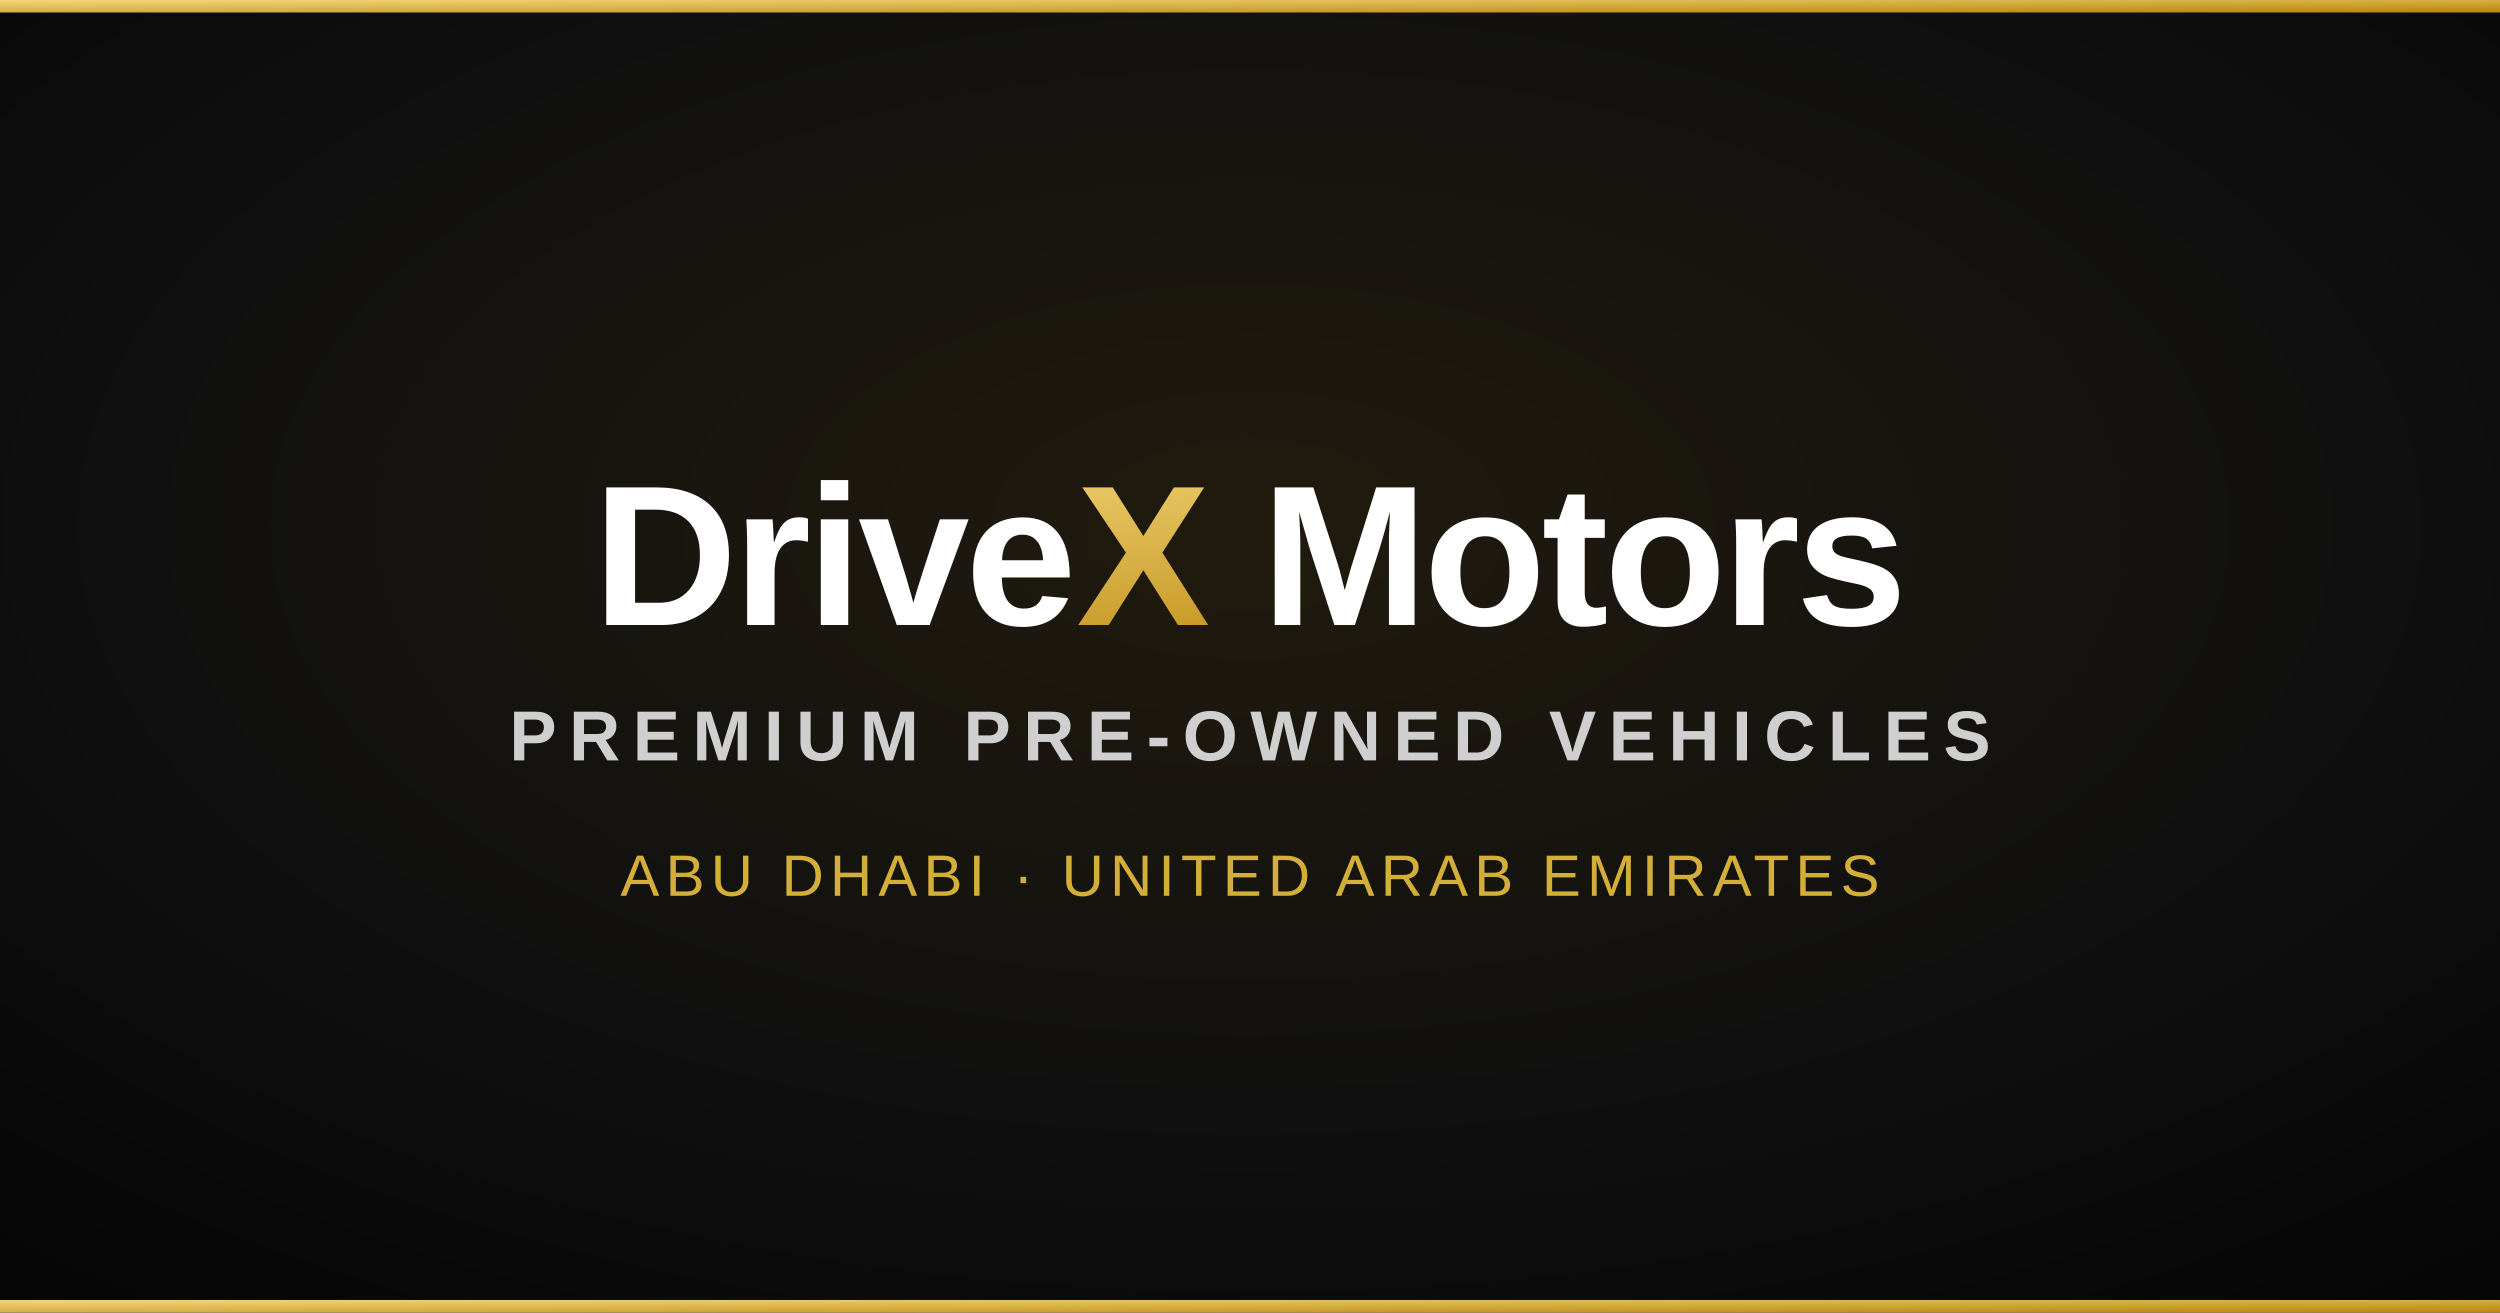
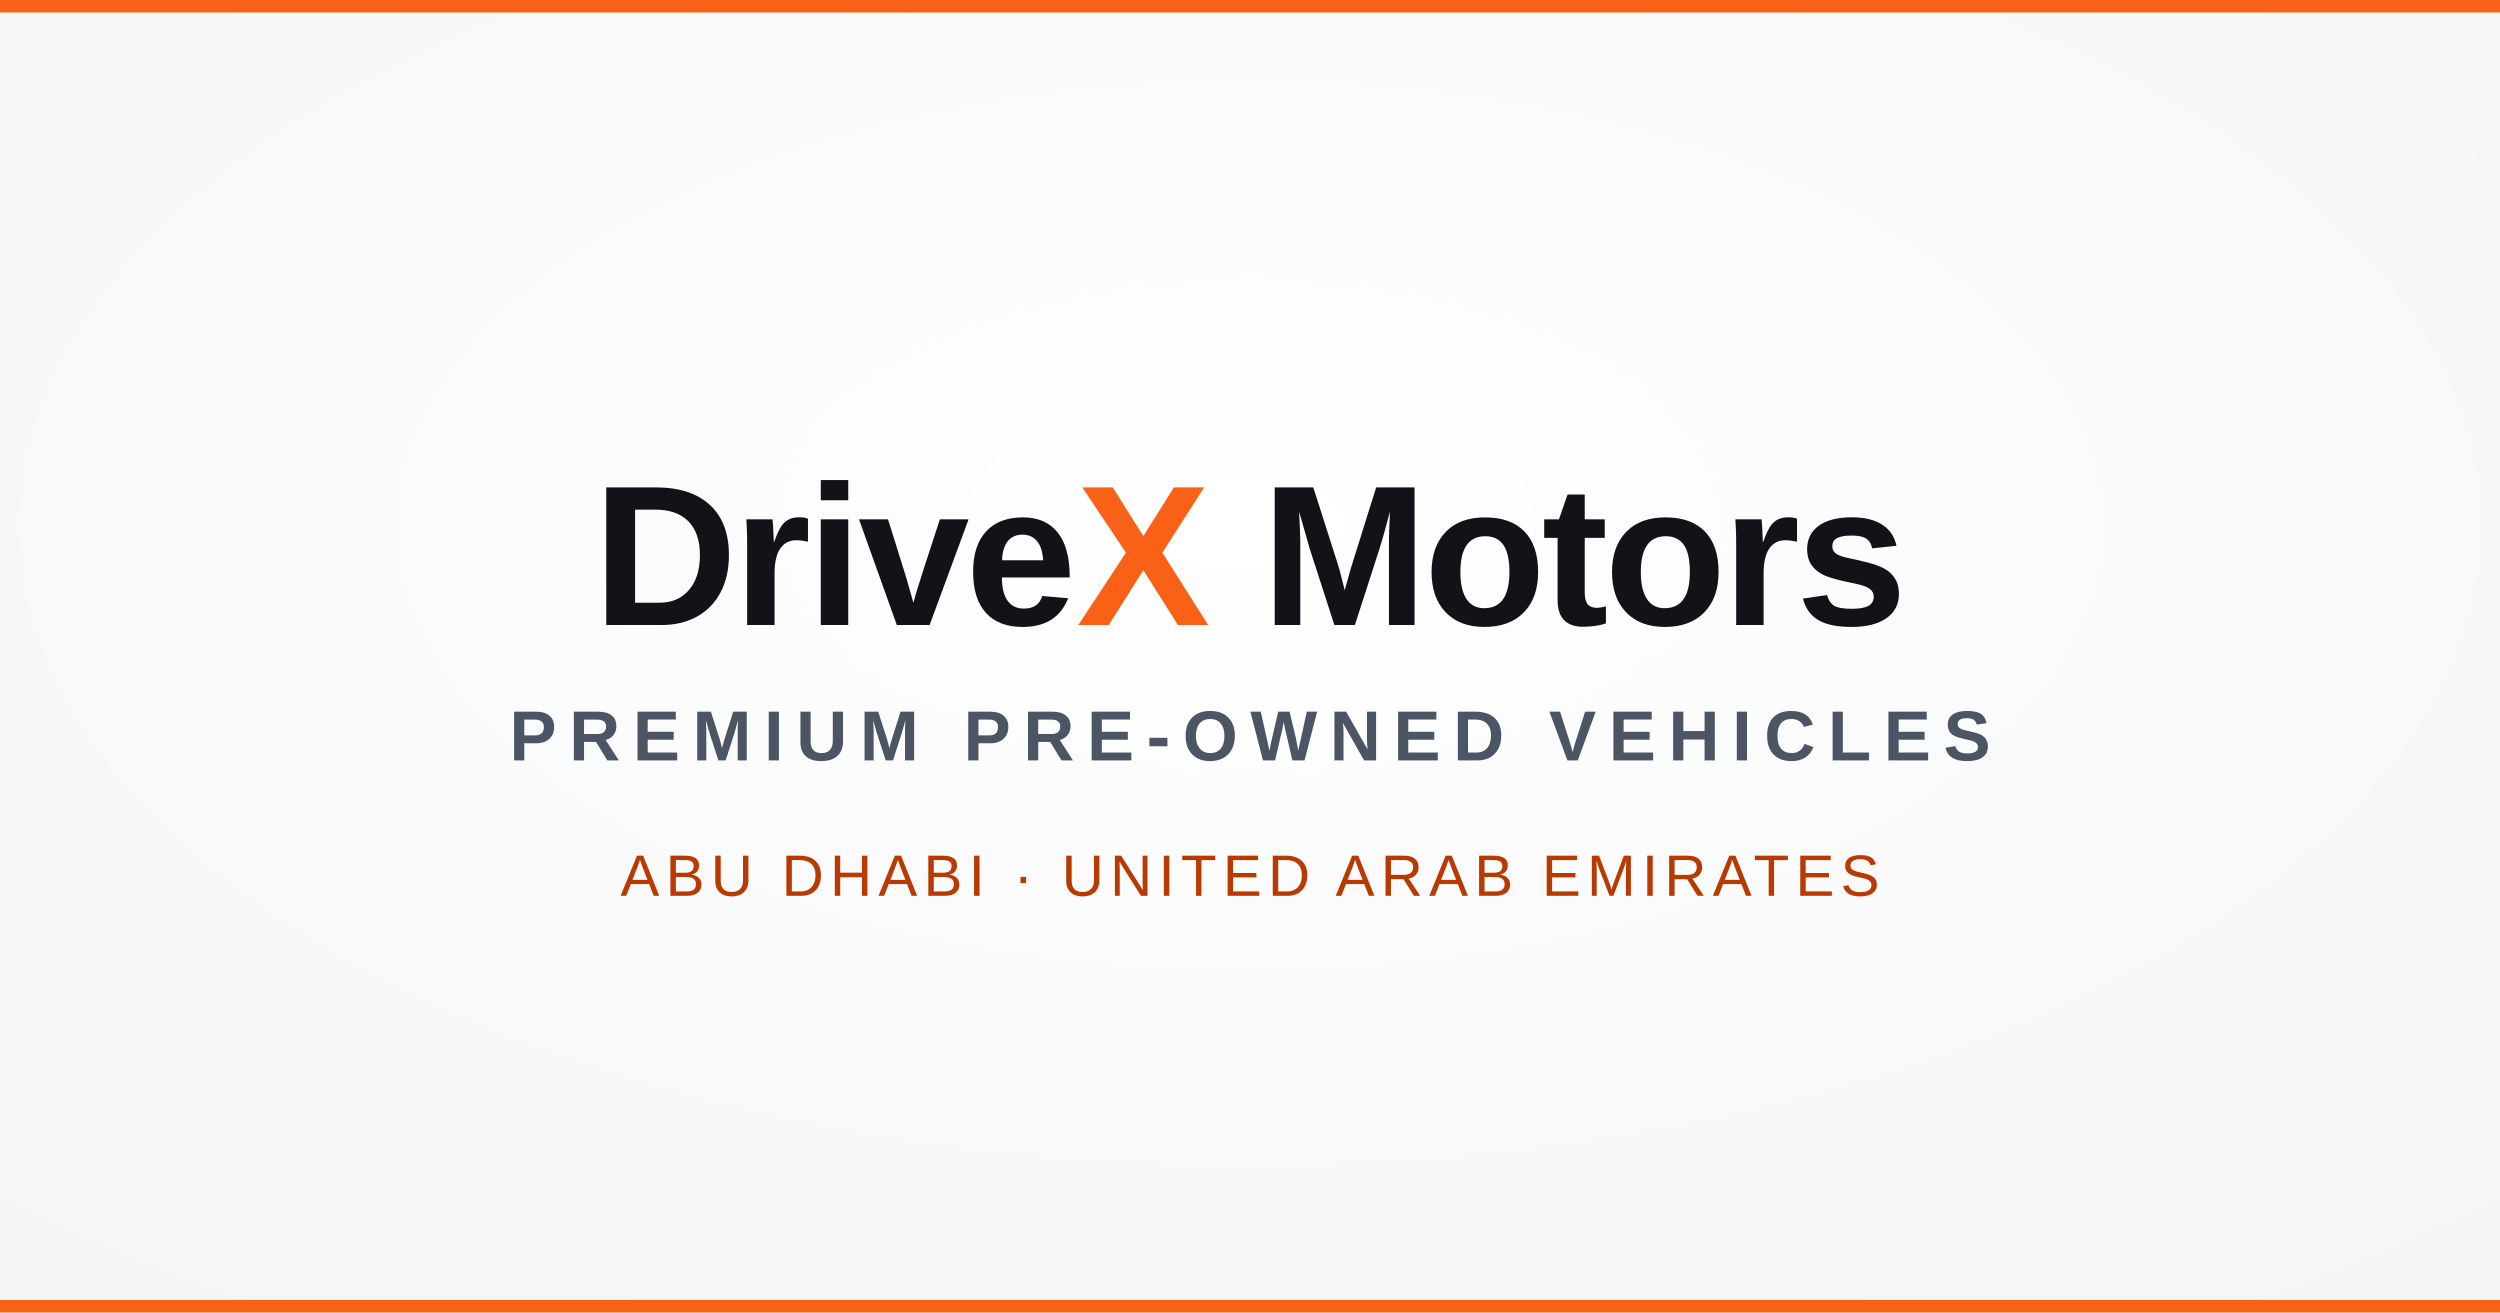
<svg xmlns="http://www.w3.org/2000/svg" viewBox="0 0 1200 630">
  <defs>
    <radialGradient id="bg" cx="50%" cy="40%" r="75%">
-       <stop offset="0%" stop-color="#211b0e" />
-       <stop offset="60%" stop-color="#101010" />
-       <stop offset="100%" stop-color="#060606" />
+       <stop offset="0%" stop-color="#ffffff" />
+       <stop offset="100%" stop-color="#f4f5f7" />
    </radialGradient>
    <linearGradient id="gold" x1="0" y1="0" x2="1" y2="1">
-       <stop offset="0%" stop-color="#F4D67A" />
-       <stop offset="100%" stop-color="#B8860B" />
+       <stop offset="0%" stop-color="#f96117" />
+       <stop offset="100%" stop-color="#f96117" />
    </linearGradient>
  </defs>
  <rect width="1200" height="630" fill="url(#bg)" />
  <rect x="0" y="0" width="1200" height="6" fill="url(#gold)" />
  <rect x="0" y="624" width="1200" height="6" fill="url(#gold)" />
  <g font-family="'Segoe UI', Arial, Helvetica, sans-serif" text-anchor="middle">
-     <text x="600" y="300" font-size="96" font-weight="800" fill="#ffffff" letter-spacing="-2">Drive<tspan fill="url(#gold)">X</tspan> Motors</text>
-     <text x="600" y="365" font-size="34" font-weight="600" letter-spacing="6" fill="#cfcfcf">PREMIUM PRE-OWNED VEHICLES</text>
-     <text x="600" y="430" font-size="28" font-weight="500" letter-spacing="3" fill="#D4AF37">ABU DHABI · UNITED ARAB EMIRATES</text>
+     <text x="600" y="300" font-size="96" font-weight="800" fill="#111318" letter-spacing="-2">Drive<tspan fill="url(#gold)">X</tspan> Motors</text>
+     <text x="600" y="365" font-size="34" font-weight="600" letter-spacing="6" fill="#4b5563">PREMIUM PRE-OWNED VEHICLES</text>
+     <text x="600" y="430" font-size="28" font-weight="500" letter-spacing="3" fill="#b83a00">ABU DHABI · UNITED ARAB EMIRATES</text>
  </g>
</svg>
